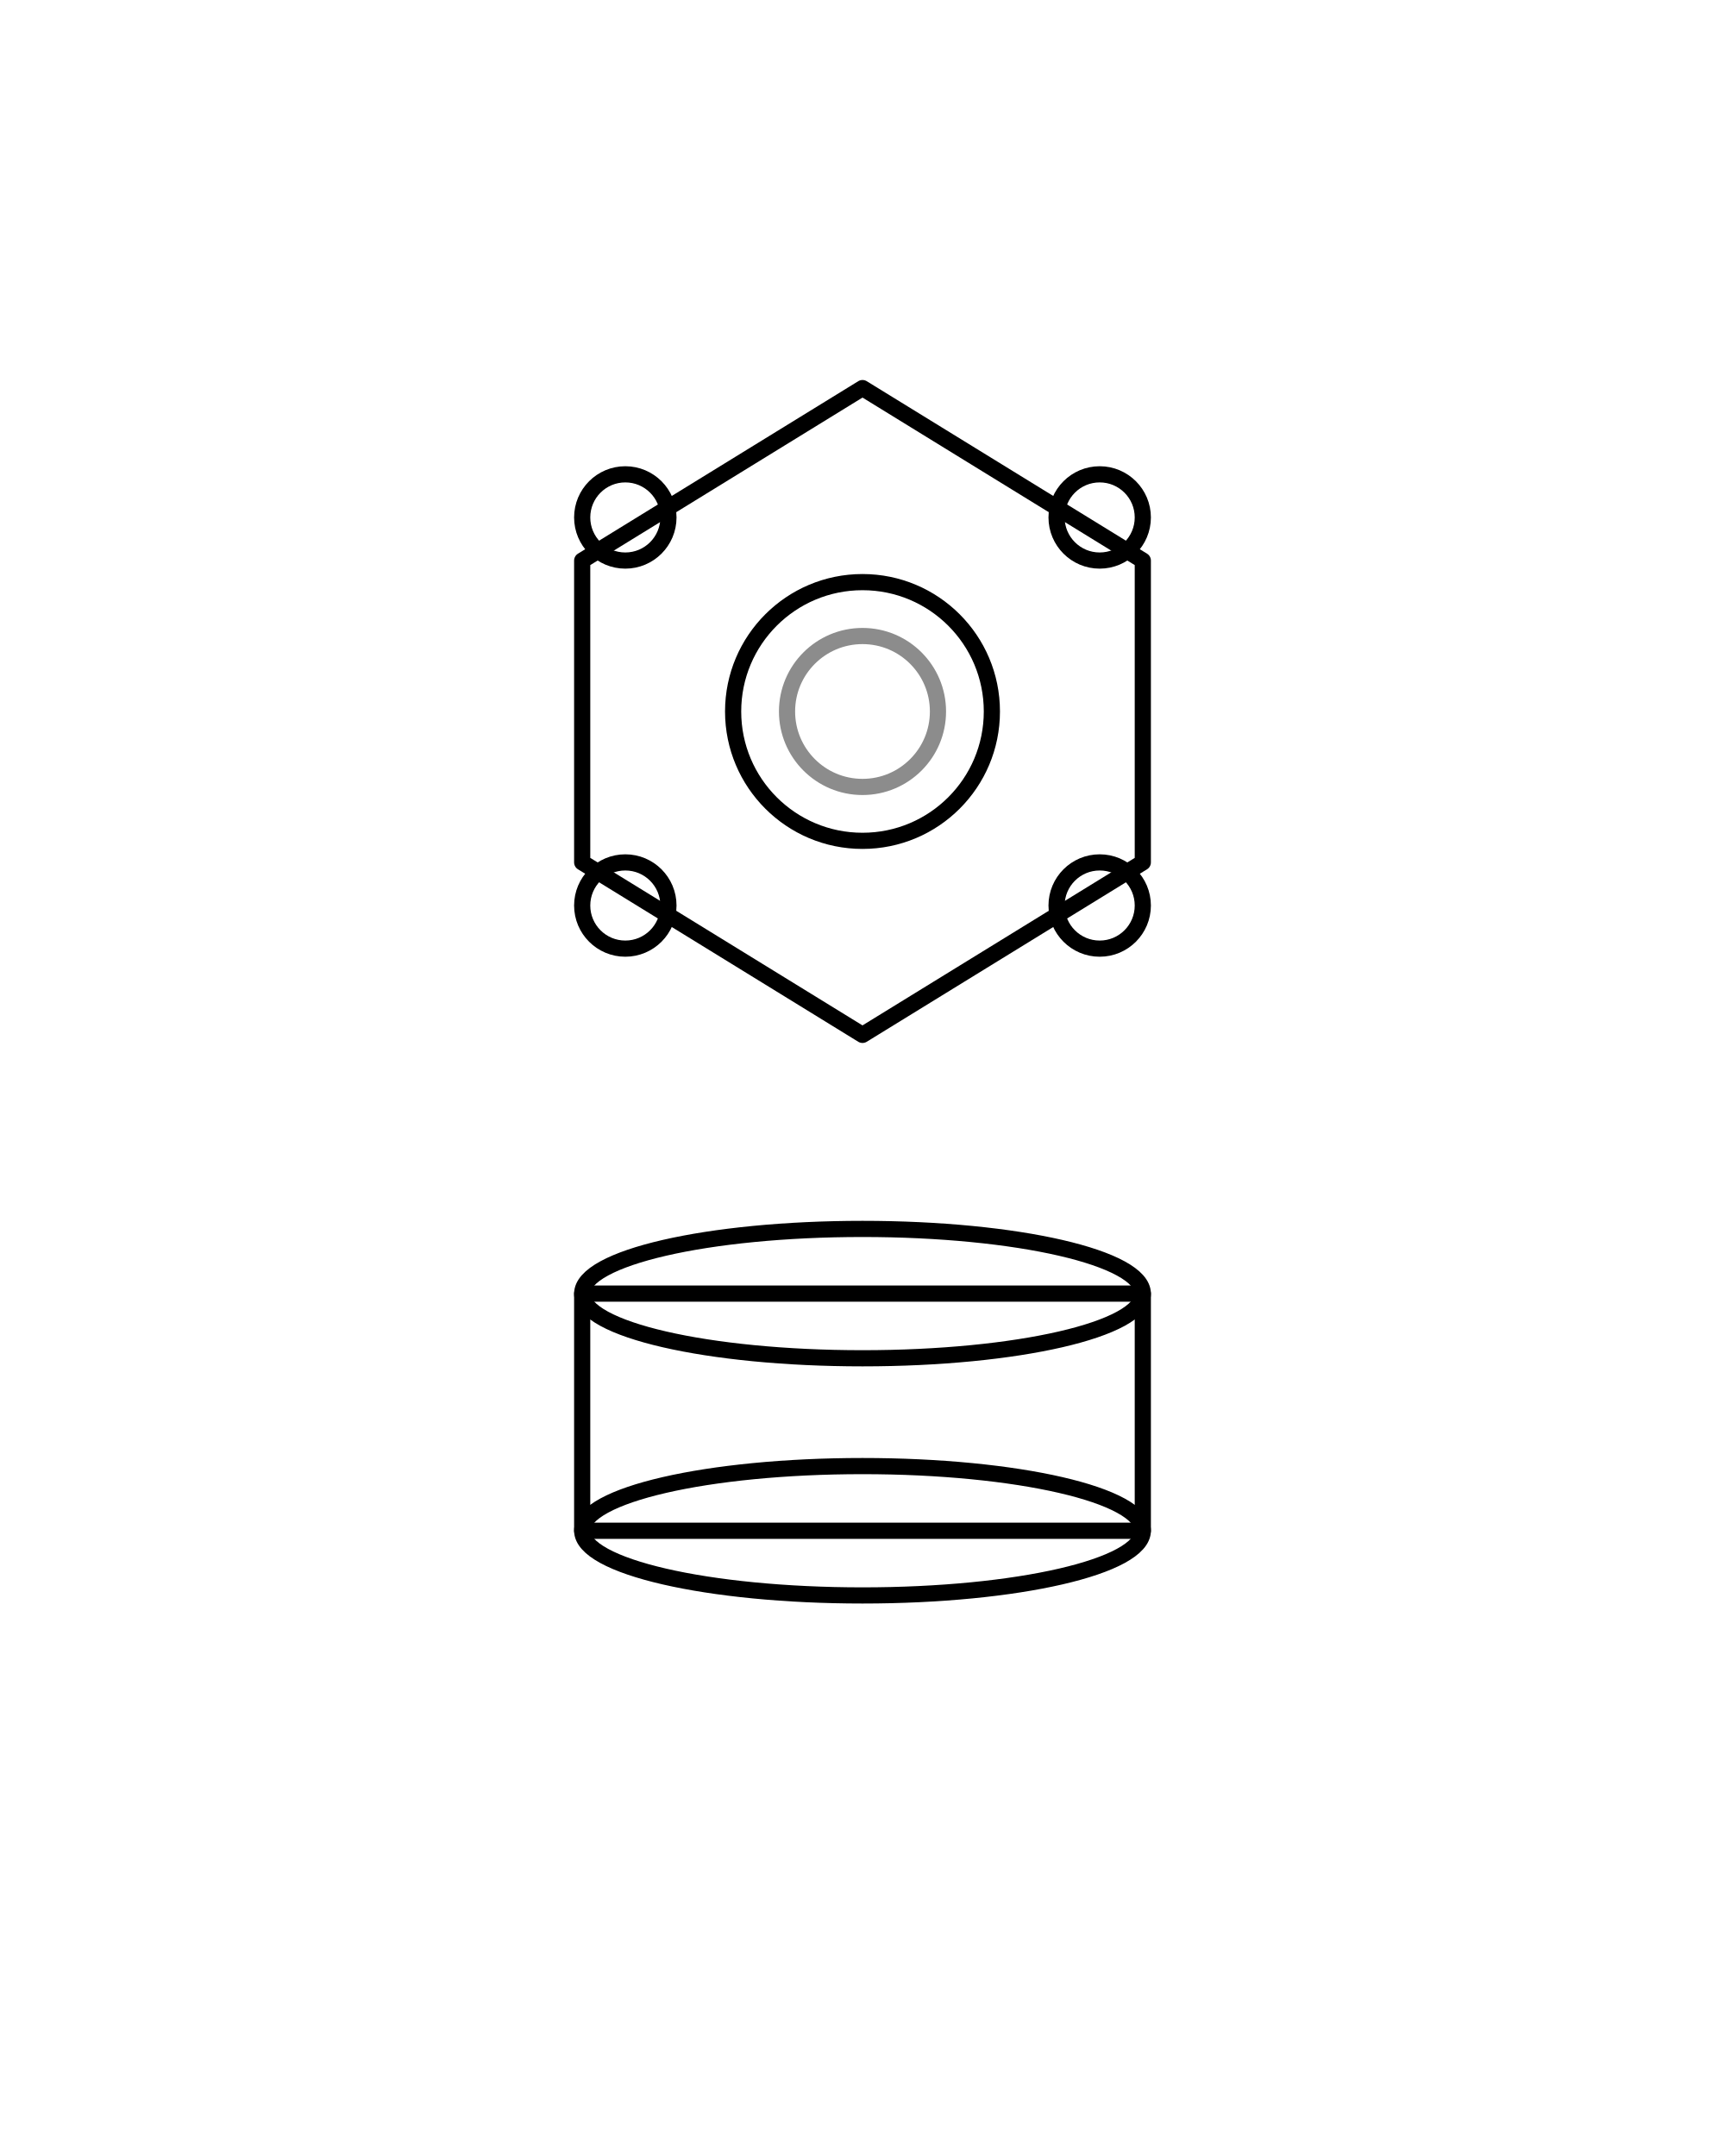
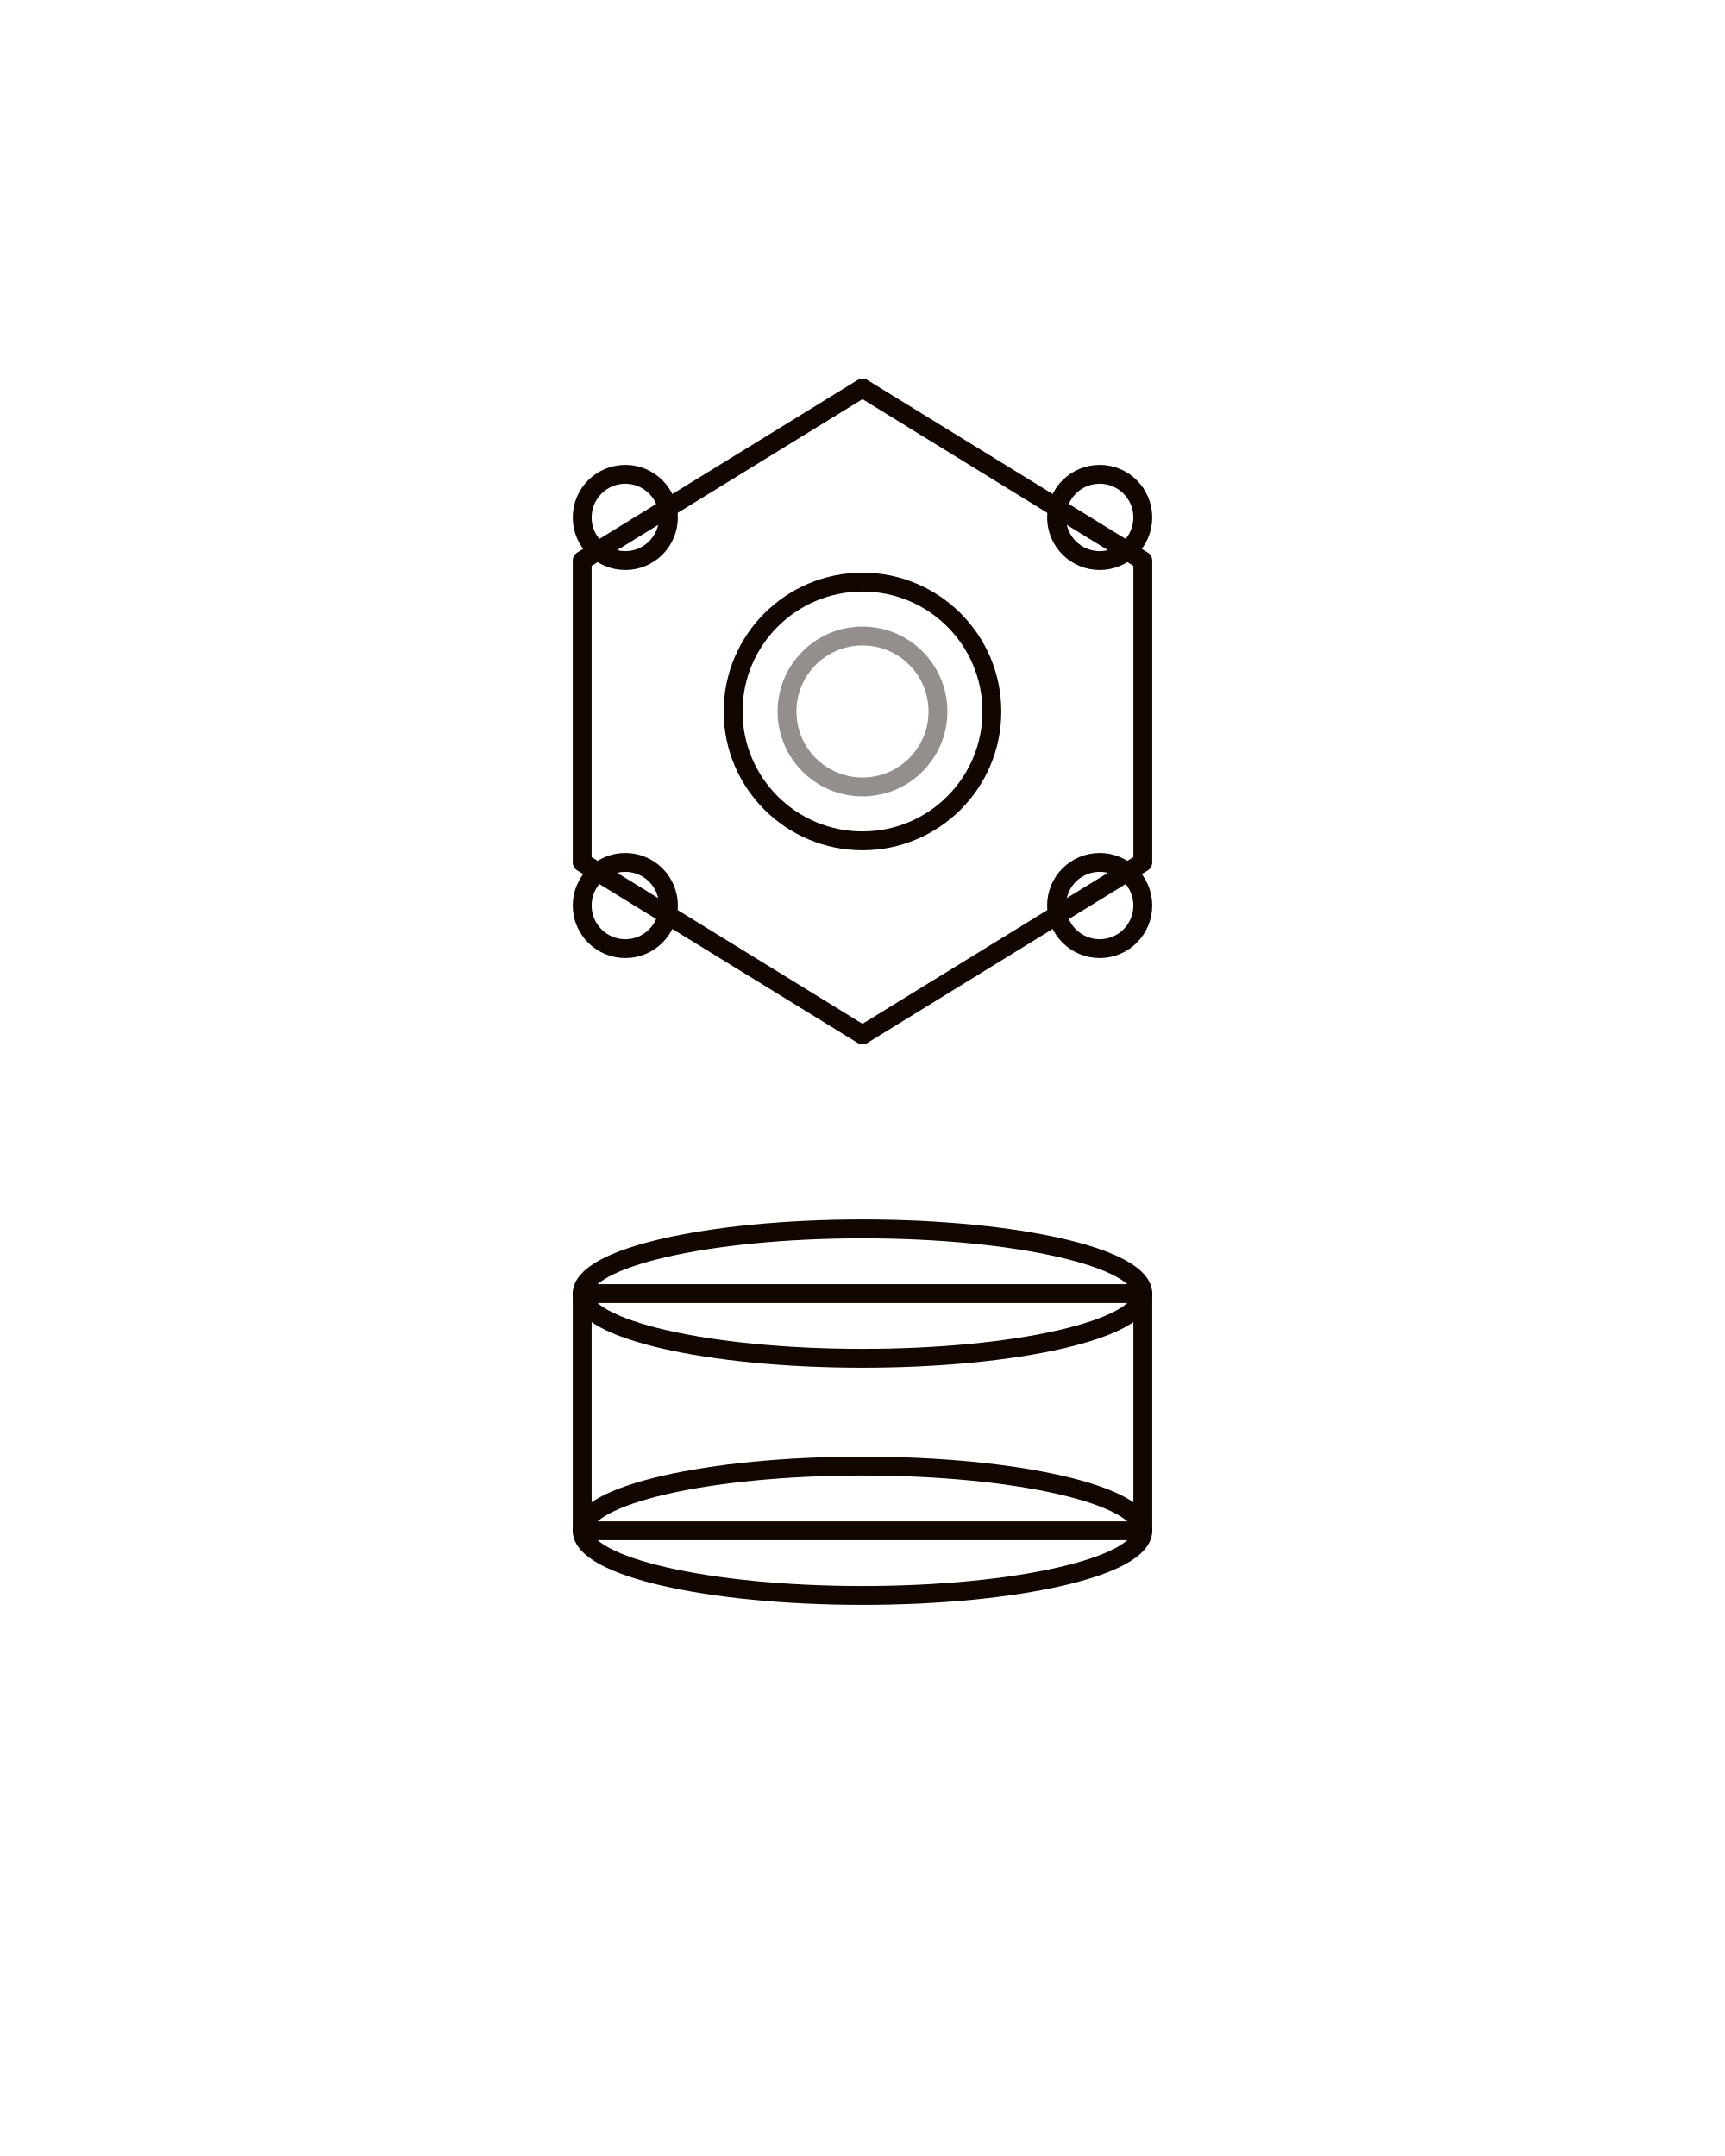
- <svg xmlns="http://www.w3.org/2000/svg" viewBox="0 0 160 200" fill="none" stroke="currentColor" stroke-width="1.5" stroke-linecap="round" stroke-linejoin="round" aria-hidden="true">
+ <svg xmlns="http://www.w3.org/2000/svg" viewBox="0 0 160 200" fill="none" stroke="#120700" stroke-width="1.75" stroke-linecap="round" stroke-linejoin="round" aria-hidden="true">
  <polygon points="80,36 106,52 106,80 80,96 54,80 54,52" />
  <circle cx="80" cy="66" r="12" />
  <circle cx="80" cy="66" r="7" opacity="0.45" />
  <circle cx="58" cy="48" r="4" />
  <circle cx="102" cy="48" r="4" />
  <circle cx="58" cy="84" r="4" />
  <circle cx="102" cy="84" r="4" />
  <rect x="54" y="120" width="52" height="22" />
  <ellipse cx="80" cy="120" rx="26" ry="6" />
  <ellipse cx="80" cy="142" rx="26" ry="6" />
</svg>
